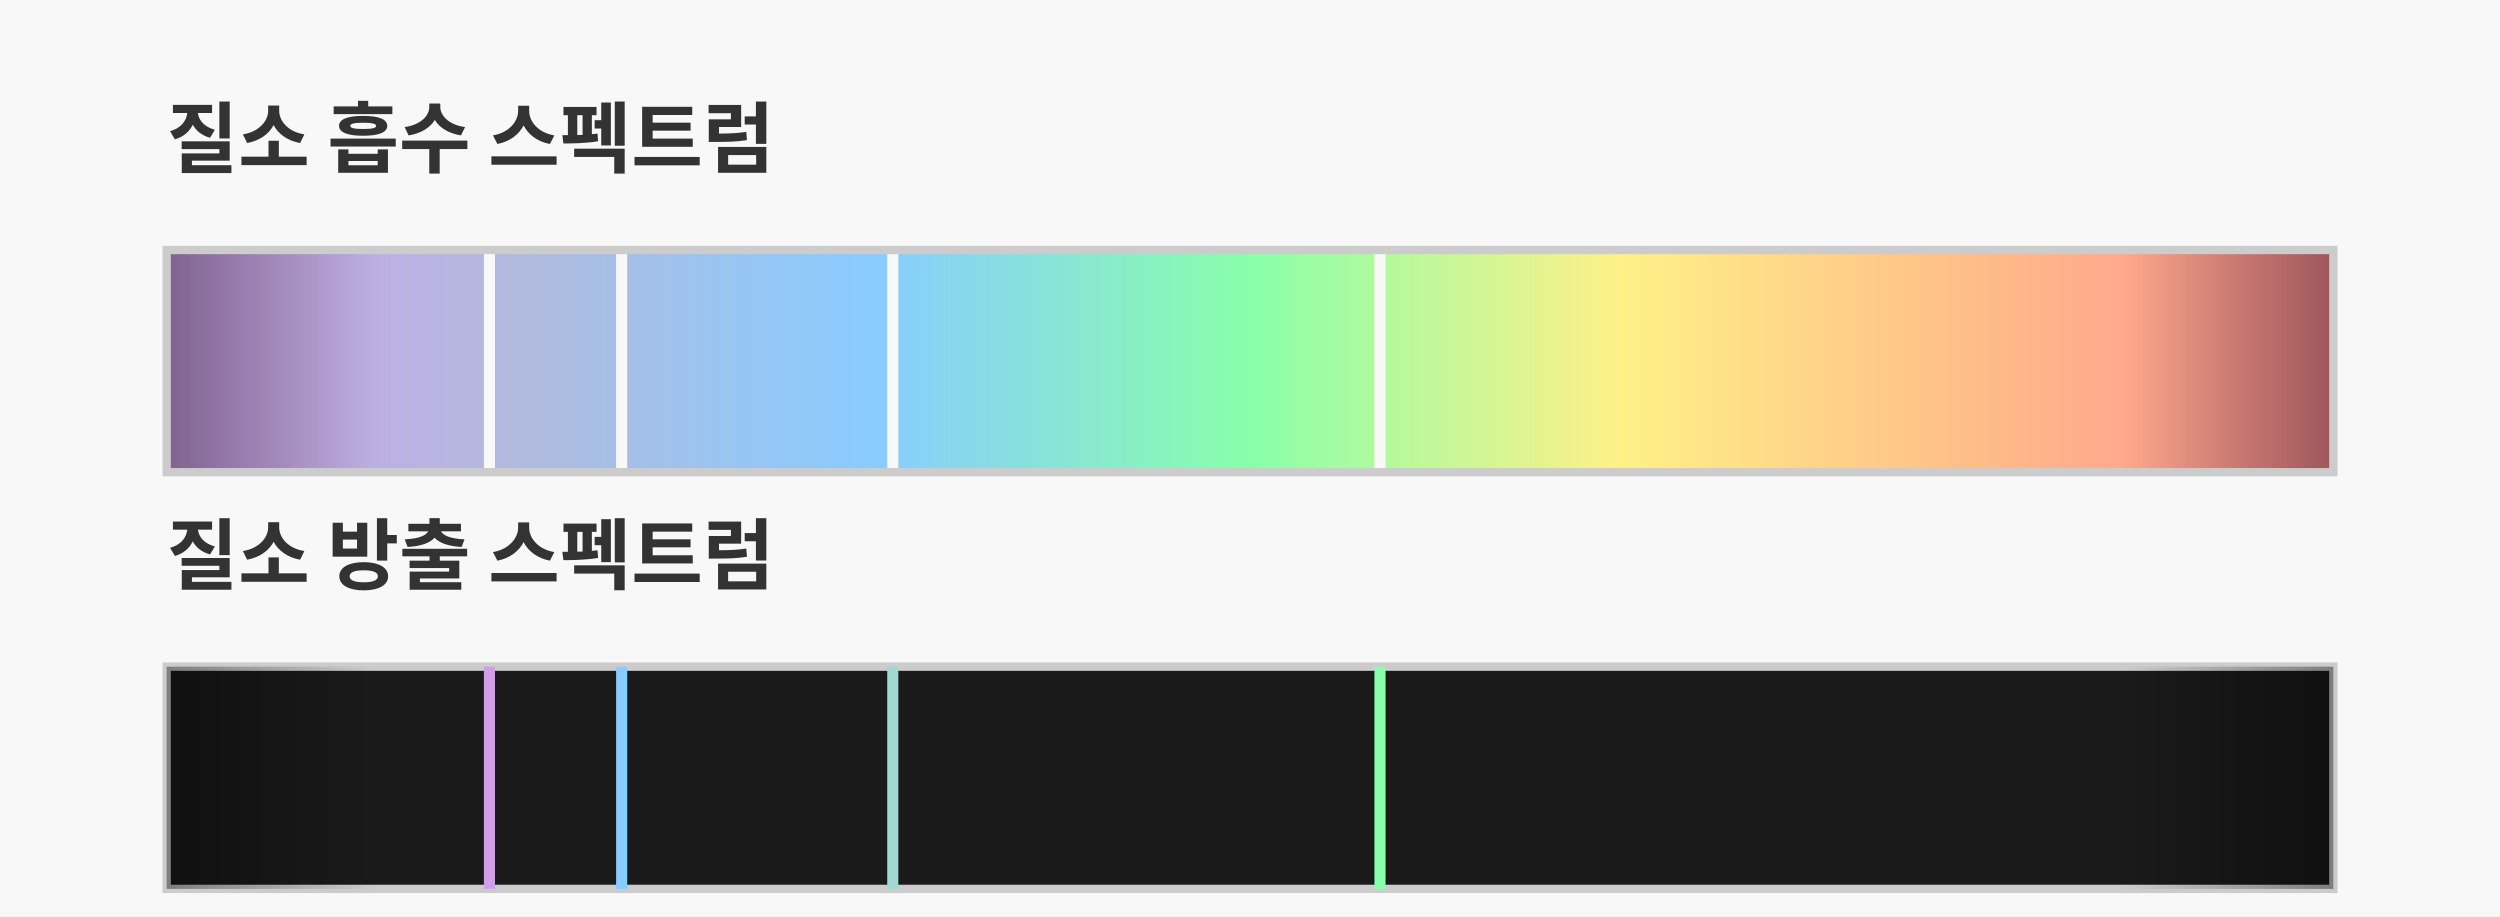
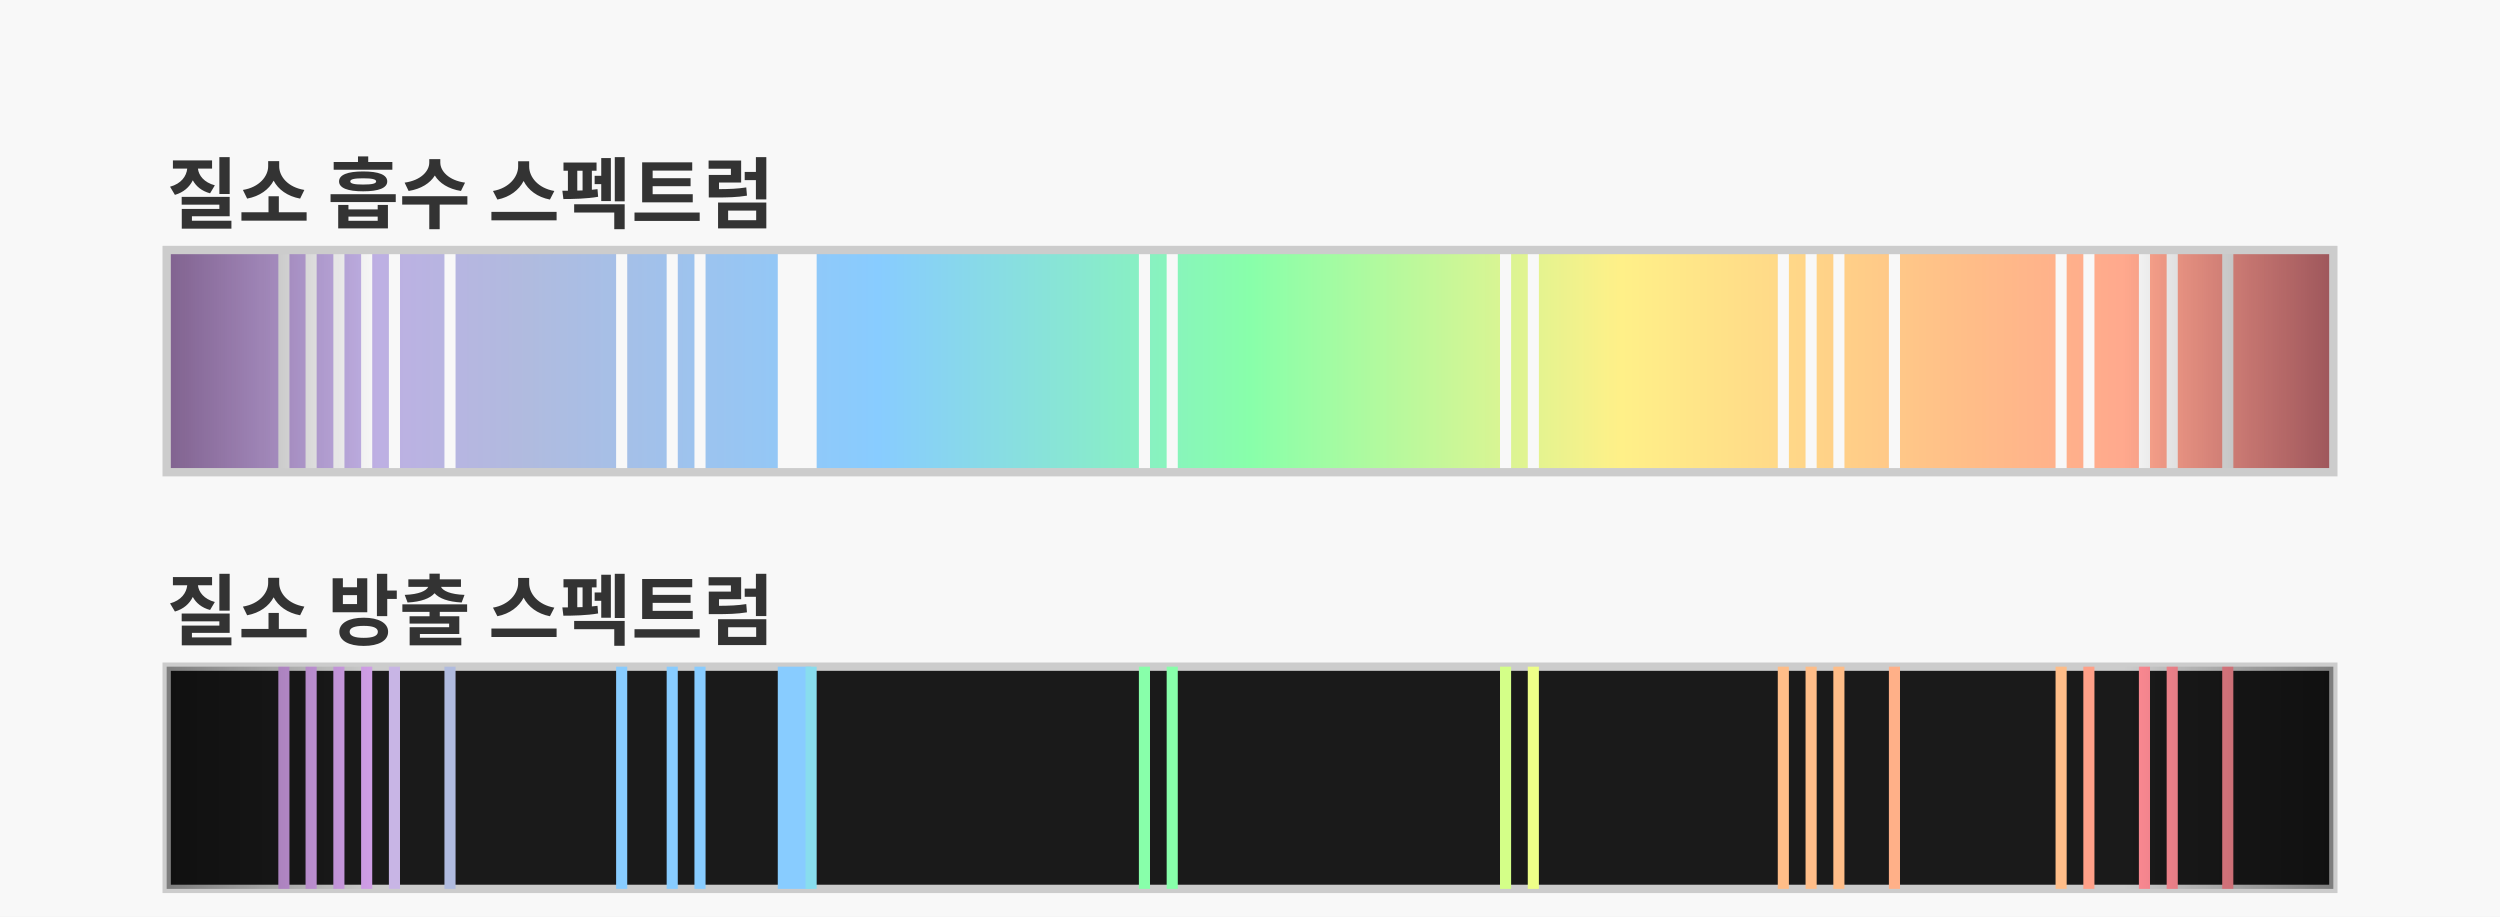
<svg xmlns="http://www.w3.org/2000/svg" width="450" height="165" viewBox="0 0 450 165">
  <defs>
    <linearGradient id="continuousSpectrum" x1="0%" y1="0%" x2="100%" y2="0%">
      <stop offset="0%" stop-color="#D19FE8" />
      <stop offset="17%" stop-color="#B0BBDF" />
      <stop offset="33%" stop-color="#88CCFF" />
      <stop offset="50%" stop-color="#88FFAA" />
      <stop offset="67%" stop-color="#FFF088" />
      <stop offset="83%" stop-color="#FFBD88" />
      <stop offset="100%" stop-color="#FF8B94" />
    </linearGradient>
    <linearGradient id="edgeDarkening" x1="0%" y1="0%" x2="100%" y2="0%">
      <stop offset="0%" stop-color="#000000" stop-opacity="0.4" />
      <stop offset="10%" stop-color="#000000" stop-opacity="0" />
      <stop offset="90%" stop-color="#000000" stop-opacity="0" />
      <stop offset="100%" stop-color="#000000" stop-opacity="0.4" />
    </linearGradient>
    <mask id="absorptionMask">
      <rect x="30" y="0" width="390" height="100" fill="white" />
-       <rect x="87.1" y="0" width="2" height="100" fill="black" />
+       <rect x="50.1" y="0" width="2" height="100" fill="black" />
+       <rect x="55" y="0" width="2" height="100" fill="black" />
+       <rect x="60" y="0" width="2" height="100" fill="black" />
+       <rect x="65" y="0" width="2" height="100" fill="black" />
+       <rect x="70" y="0" width="2" height="100" fill="black" />
+       <rect x="80" y="0" width="2" height="100" fill="black" />
      <rect x="110.9" y="0" width="2" height="100" fill="black" />
-       <rect x="159.7" y="0" width="2" height="100" fill="black" />
-       <rect x="247.4" y="0" width="2" height="100" fill="black" />
+       <rect x="120" y="0" width="2" height="100" fill="black" />
+       <rect x="125" y="0" width="2" height="100" fill="black" />
+       <rect x="140" y="0" width="6" height="100" fill="black" />
+       <rect x="145" y="0" width="2" height="100" fill="black" />
+       <rect x="210" y="0" width="2" height="100" fill="black" />
+       <rect x="205" y="0" width="2" height="100" fill="black" />
+       <rect x="270" y="0" width="2" height="100" fill="black" />
+       <rect x="275" y="0" width="2" height="100" fill="black" />
+       <rect x="320" y="0" width="2" height="100" fill="black" />
+       <rect x="325" y="0" width="2" height="100" fill="black" />
+       <rect x="330" y="0" width="2" height="100" fill="black" />
+       <rect x="340" y="0" width="2" height="100" fill="black" />
+       <rect x="370" y="0" width="2" height="100" fill="black" />
+       <rect x="375" y="0" width="2" height="100" fill="black" />
+       <rect x="385" y="0" width="2" height="100" fill="black" />
+       <rect x="390" y="0" width="2" height="100" fill="black" />
+       <rect x="400" y="0" width="2" height="100" fill="black" />
    </mask>
  </defs>
  <rect width="450" height="165" fill="#F8F8F8" />
-   <text x="30" y="30" font-size="14" font-weight="bold" fill="#333" font-family="Arial, sans-serif">
+   <text x="30" y="40" font-size="14" font-weight="bold" fill="#333" font-family="Arial, sans-serif">
    질소 흡수 스펙트럼
  </text>
  <rect x="30" y="45" width="390" height="40" fill="url(#continuousSpectrum)" mask="url(#absorptionMask)" />
  <rect x="30" y="45" width="390" height="40" fill="url(#edgeDarkening)" />
  <rect x="30" y="45" width="390" height="40" fill="none" stroke="#CCC" stroke-width="1.5" />
-   <text x="30" y="105" font-size="14" font-weight="bold" fill="#333" font-family="Arial, sans-serif">
+   <text x="30" y="115" font-size="14" font-weight="bold" fill="#333" font-family="Arial, sans-serif">
    질소 방출 스펙트럼
  </text>
  <rect x="30" y="120" width="390" height="40" fill="#1A1A1A" stroke="#CCC" stroke-width="1.5" />
-   <rect x="87.1" y="120" width="2" height="40" fill="#D19FE8" />
+   <rect x="50.1" y="120" width="2" height="40" fill="#D19FE8" />
+   <rect x="55" y="120" width="2" height="40" fill="#D19FE8" />
+   <rect x="60" y="120" width="2" height="40" fill="#D19FE8" />
+   <rect x="65" y="120" width="2" height="40" fill="#D19FE8" />
+   <rect x="70" y="120" width="2" height="40" fill="#C8B5E5" />
+   <rect x="80" y="120" width="2" height="40" fill="#B0BBDF" />
  <rect x="110.9" y="120" width="2" height="40" fill="#88CCFF" />
-   <rect x="159.7" y="120" width="2" height="40" fill="#9FD8D0" />
-   <rect x="247.4" y="120" width="2" height="40" fill="#88FFAA" />
+   <rect x="120" y="120" width="2" height="40" fill="#88CCFF" />
+   <rect x="125" y="120" width="2" height="40" fill="#88CCFF" />
+   <rect x="140" y="120" width="6" height="40" fill="#88CCFF" />
+   <rect x="145" y="120" width="2" height="40" fill="#88DDEE" />
+   <rect x="205" y="120" width="2" height="40" fill="#88FFAA" />
+   <rect x="210" y="120" width="2" height="40" fill="#88FFAA" />
+   <rect x="270" y="120" width="2" height="40" fill="#D4FF88" />
+   <rect x="275" y="120" width="2" height="40" fill="#EEFF88" />
+   <rect x="320" y="120" width="2" height="40" fill="#FFBD88" />
+   <rect x="325" y="120" width="2" height="40" fill="#FFBD88" />
+   <rect x="330" y="120" width="2" height="40" fill="#FFBD88" />
+   <rect x="340" y="120" width="2" height="40" fill="#FFB088" />
+   <rect x="370" y="120" width="2" height="40" fill="#FFBD88" />
+   <rect x="375" y="120" width="2" height="40" fill="#FFA088" />
+   <rect x="385" y="120" width="2" height="40" fill="#FF8B94" />
+   <rect x="390" y="120" width="2" height="40" fill="#FF8B94" />
+   <rect x="400" y="120" width="2" height="40" fill="#FF8B94" />
  <rect x="30" y="120" width="390" height="40" fill="url(#edgeDarkening)" />
</svg>
